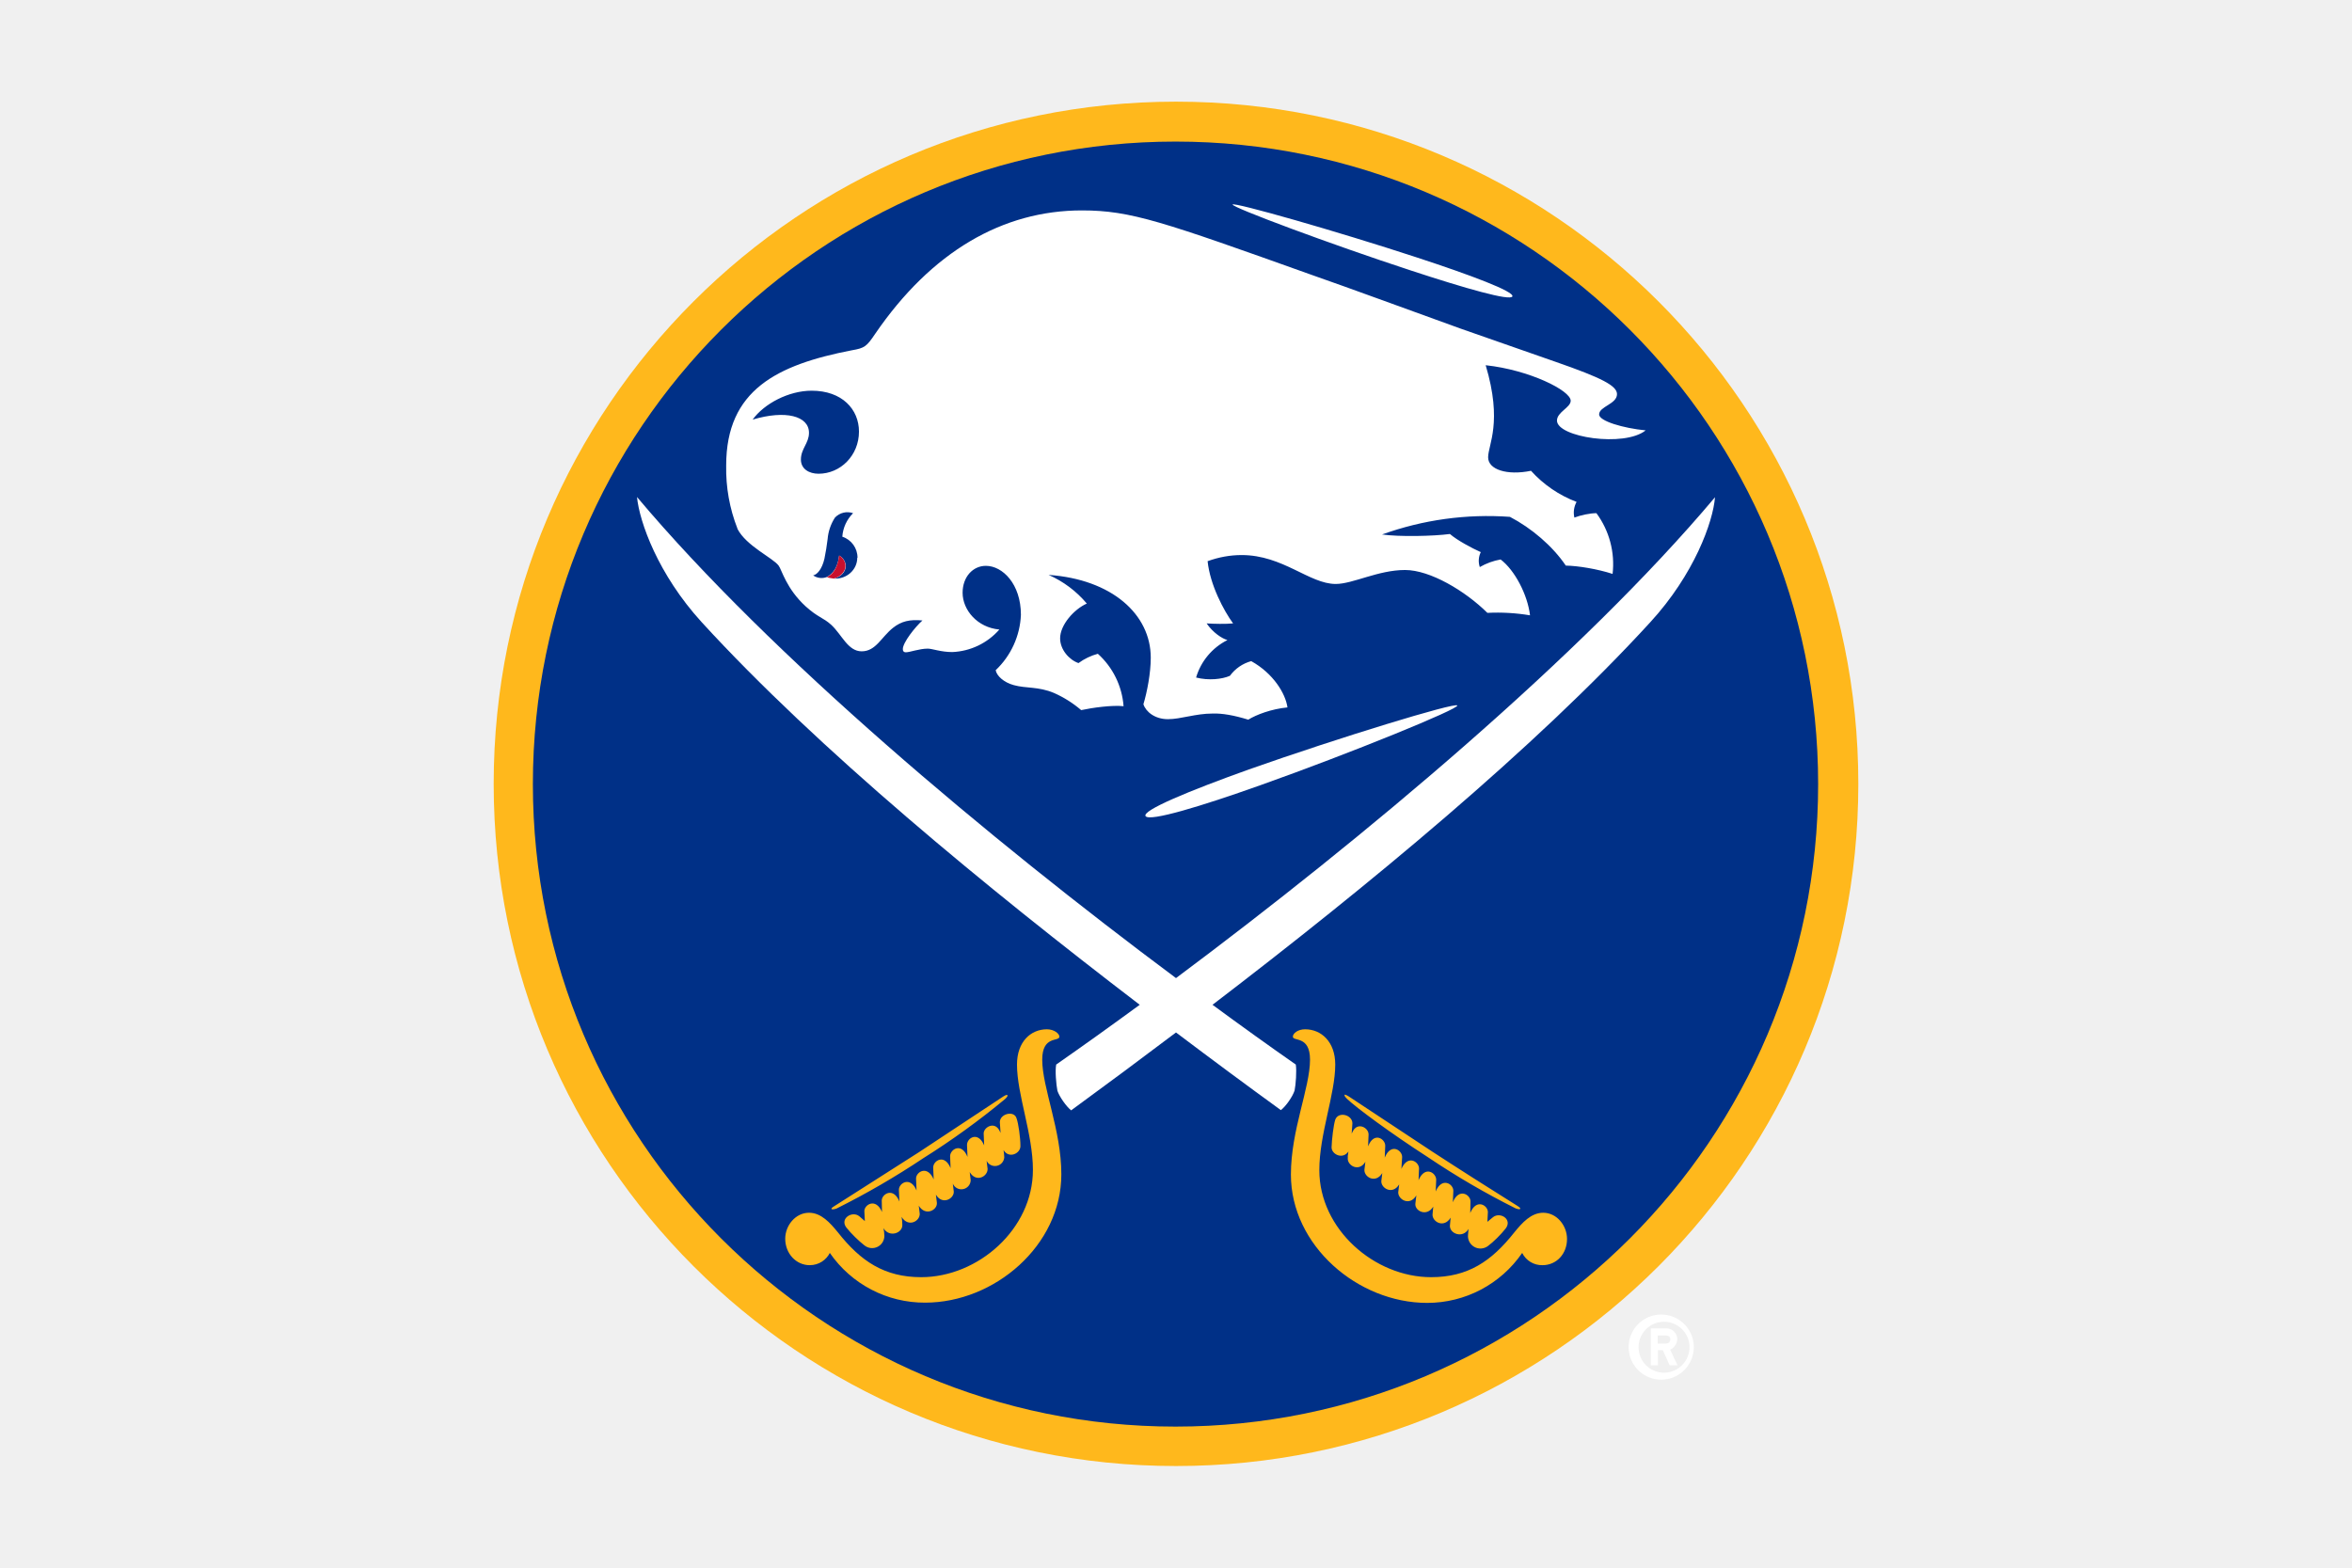
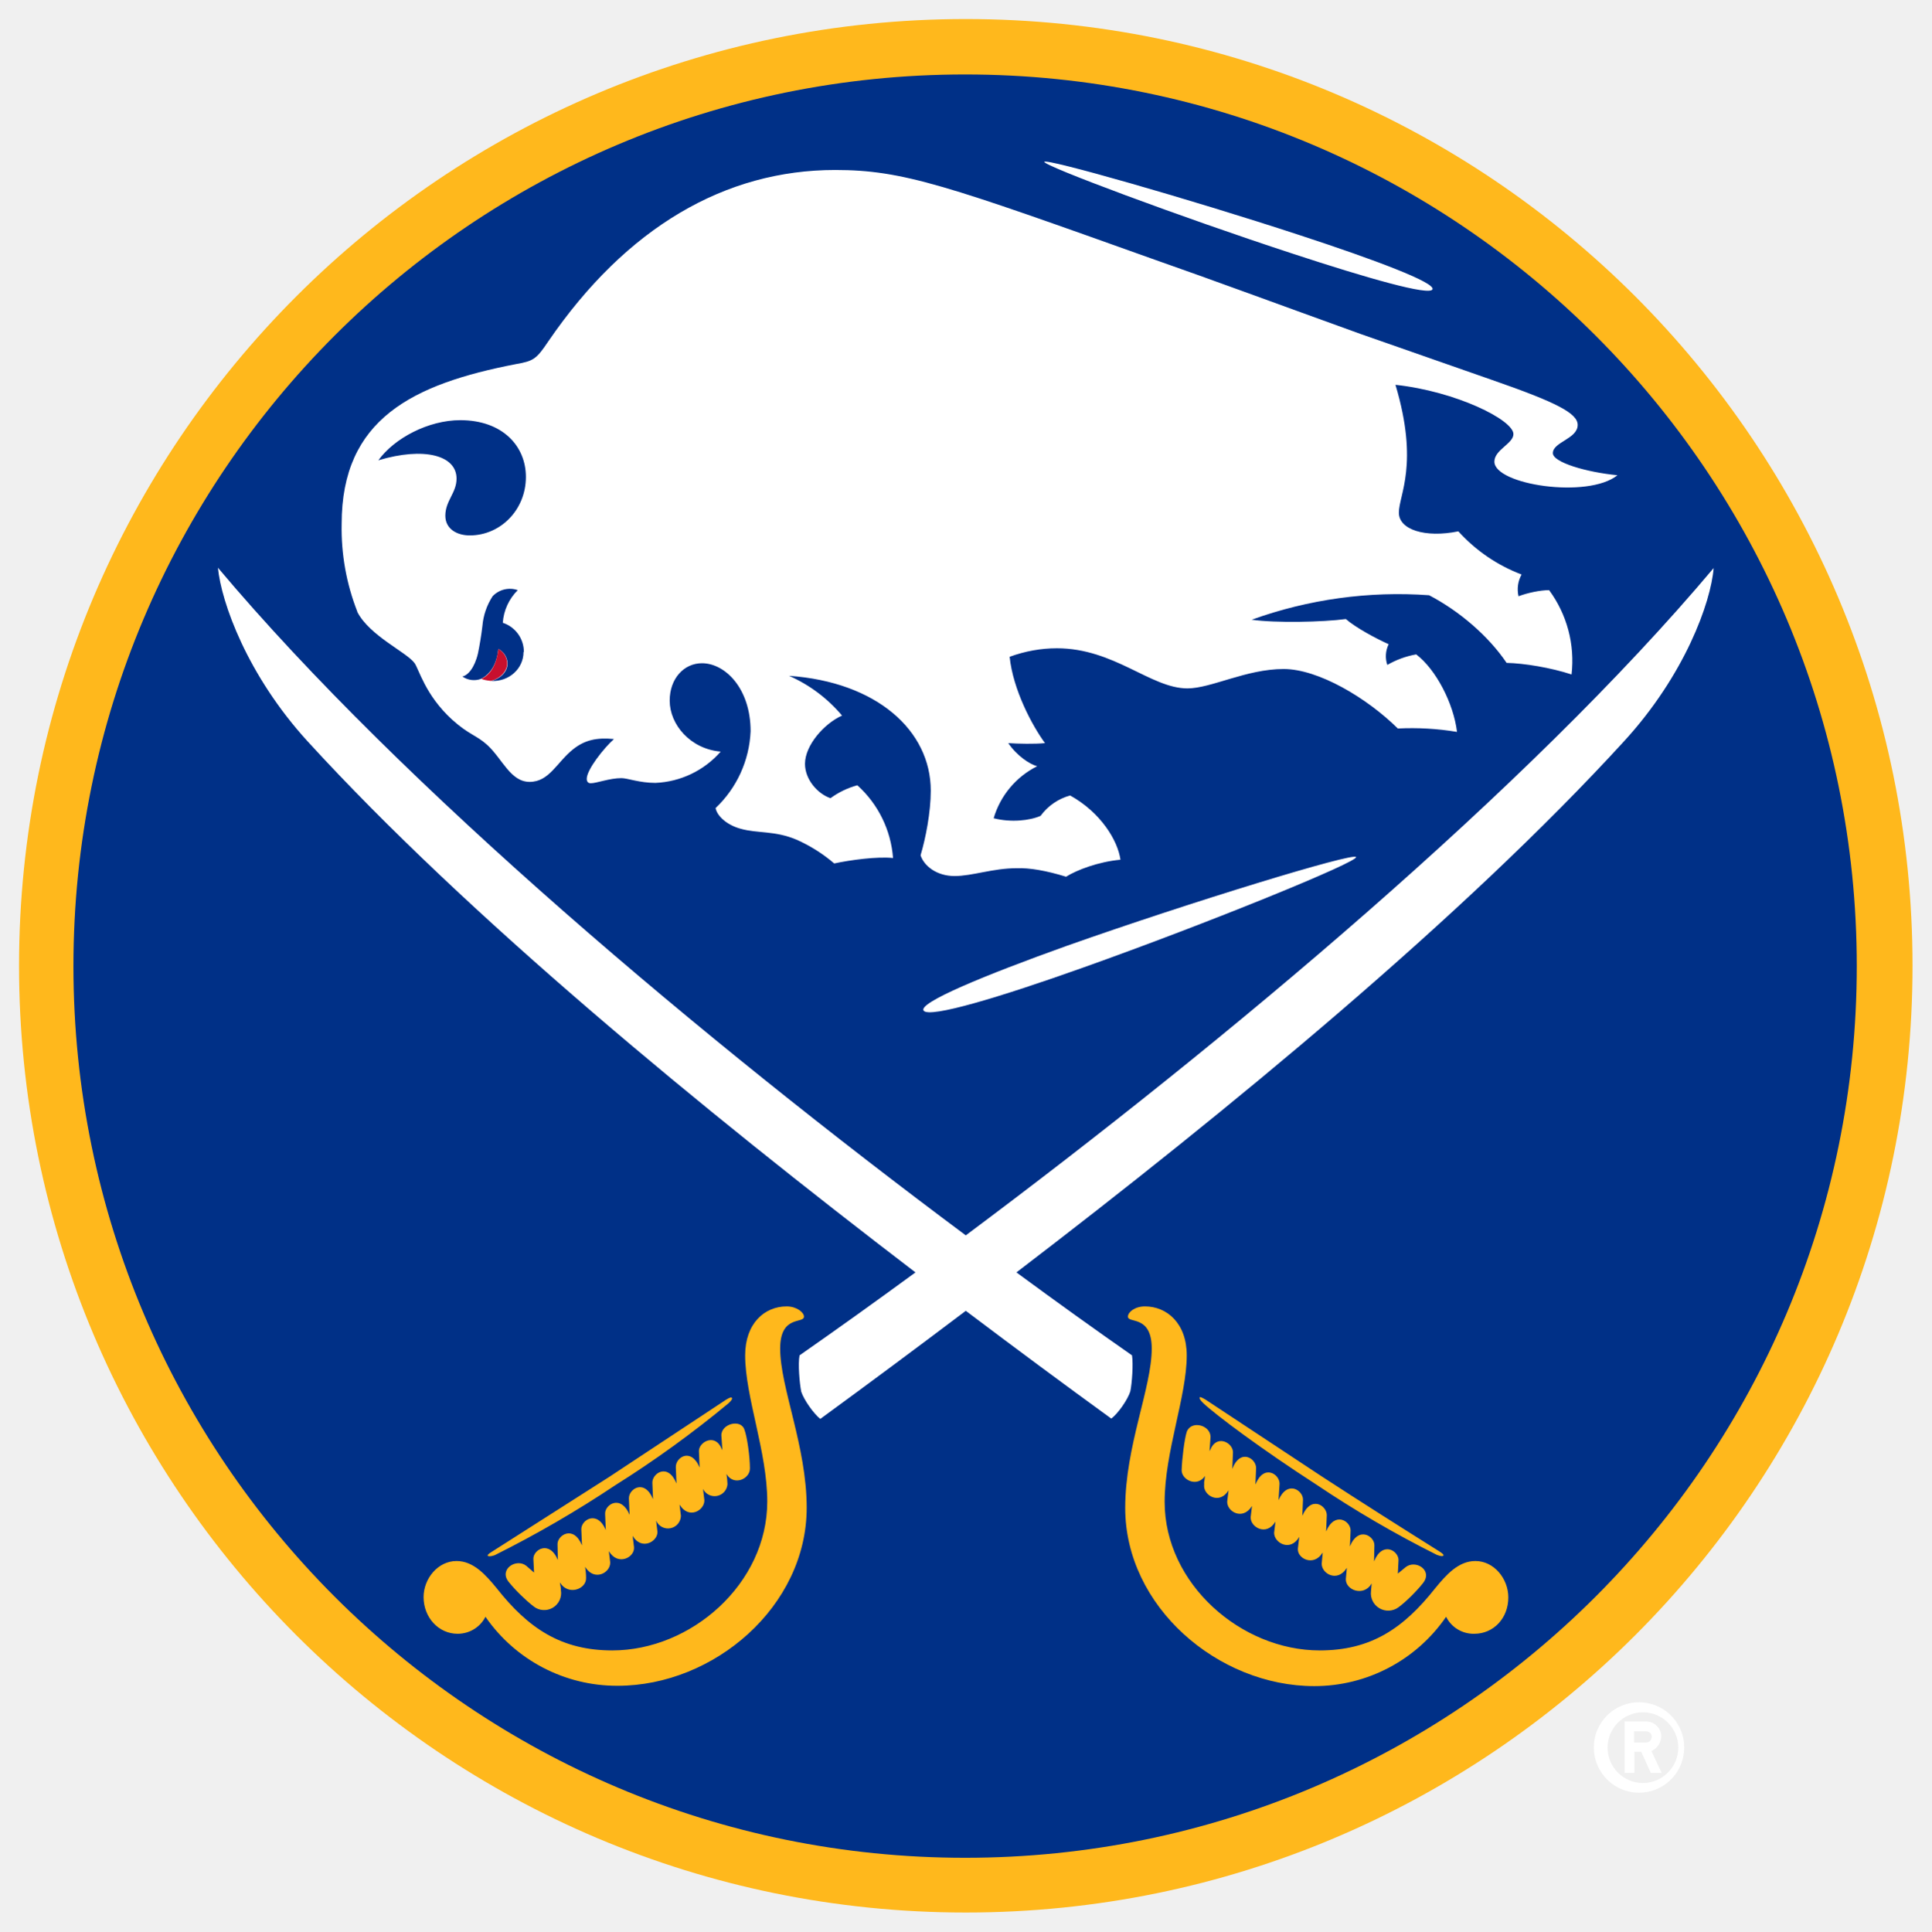
- <svg xmlns="http://www.w3.org/2000/svg" viewBox="0 0 960 640">
+ <svg xmlns="http://www.w3.org/2000/svg" viewBox="195.9 35.9 568.1 568.1">
  <path fill="#ffb81c" d="M480 598.5a278.5 278.5 0 1 1 0-557 278.5 278.5 0 0 1 0 557" />
  <path fill="#003087" d="M479.8 582.4a262.3 262.3 0 1 1 0-524.6 262.3 262.3 0 0 1 0 524.6" />
  <path fill="#fff" d="M578.3 105.1c22 7.2 39.8 13.9 39 15.9s-19.3-3.3-41.2-10.5c-33-10.8-73.4-25.9-73-27s42.3 10.8 75.2 21.6M594.8 288c1 1.3-43.6 19.5-80.2 32.5-24.4 8.7-45.3 15-47 12.7s17.9-10.4 42.2-19.1c36.8-13 84-27.4 85-26.1M301 215.8a67 67 0 0 1-4.6-25.8c0-30.8 20.8-41.1 51.3-47 5.2-.9 6-1.5 9.5-6.7 23-33.6 52.1-50.4 84.4-50.4 20 0 33 4.6 94 26.4 16.6 5.8 36.3 13.1 60.7 21.9l38.6 13.5c19 6.6 25.1 9.8 25.1 13.2 0 4.1-7.3 5-7.3 8.3 0 2.7 9.8 5.6 19 6.5-8.7 7-36.2 2.8-36.2-4 0-3.5 5.6-5.3 5.6-8.1 0-4.2-17-12.6-34.7-14.5 7 23.4 1 32.4 1 37.6 0 5 7.7 7.5 17.5 5.5a48 48 0 0 0 18.6 12.7 9 9 0 0 0-.9 6.4c2.6-1 6.4-1.8 9-1.8a35 35 0 0 1 6.6 24.8c-6.1-2-14-3.3-19.1-3.4-5.4-8-14-15.3-22.8-19.9a127 127 0 0 0-52.2 7.2c7 1 21 .7 27.7-.2 3 2.6 9 5.8 12.6 7.4a8 8 0 0 0-.4 6.1 26 26 0 0 1 8.5-3.1c5.8 4.4 11 14.4 12 22.8a81 81 0 0 0-17.4-1c-9.1-9-23.4-17.5-33.6-17.5-11 0-21.3 5.7-28.3 5.7-10.8 0-21.5-11.8-38.4-11.8q-7 0-13.9 2.5c1 9.7 6.6 20.2 10.4 25.4-3 .3-7.9.2-10.8 0 2.6 3.8 6.3 6.2 8.5 6.8a25 25 0 0 0-12.8 15.3c5.1 1.3 10.6.7 13.8-.7a16 16 0 0 1 8.7-6c9 5 14 13.2 14.8 18.9-6.5.6-12.8 3-16 5q-8.8-2.7-14.5-2.5c-7.1 0-13 2.3-18.3 2.3s-9-3-10-6.1c1.5-5 3-12.7 3-19 0-17.7-15.9-32-41.7-33.8a43 43 0 0 1 15.6 11.7c-5.2 2.3-10.9 8.7-10.9 14.2 0 4.6 3.7 8.8 7.5 10.1a24 24 0 0 1 7.9-3.8 32 32 0 0 1 10.5 21.4c-4.7-.5-12.7.6-17.3 1.6a45 45 0 0 0-11.1-7c-6.4-2.7-11.4-1.8-16.4-3.2-4.1-1.1-7-3.8-7.4-6.1a33 33 0 0 0 10.3-22.6c0-12.6-7.5-20-14.3-20-5.3 0-9.5 4.5-9.5 11 0 7 6 14.2 15 15a27 27 0 0 1-19.2 9.2c-4.7 0-8.2-1.4-10-1.4-3.5 0-7.3 1.5-9 1.5q-1.2 0-1.2-1.3c0-2.7 5-9 8-11.7-5.1-.5-8.6.3-12 3-4.8 3.8-7 9.6-12.8 9.6-5.6 0-8-6.7-12.4-10.8-3.3-3-5.4-3-10.4-7.5-8-7.3-9.8-15-11.1-16.7-2.4-3.2-13.2-8-16.8-15m49 11.8a9 9 0 0 0-6.2-8.6 15 15 0 0 1 4.4-9.6 7 7 0 0 0-7.4 1.8 19 19 0 0 0-3 8.8q-.5 4.1-1.3 8c-1 4.3-3 6.5-4.6 6.8a6 6 0 0 0 5.5.7q4.4-2.3 5.1-8.8a5 5 0 0 1 2.7 4.2c0 2.5-2 4.5-4.8 5.2 5.2.3 9.5-3.6 9.5-8.5m-42.7-56.4c13.4-4 23-1.5 23 5.4 0 4.2-3.3 6.5-3.3 10.9 0 3.9 3.4 5.8 7.2 5.8 9 0 16.5-7.5 16.5-17.2 0-9.1-6.9-16.7-19.3-16.7-9.4 0-19.4 5.3-24.1 11.8" />
  <path fill="#ffb81c" d="M629.9 495.1c-5 0-8.6 4.1-11.8 8-9.4 11.9-19 18.3-34 18.3-23.1 0-45.6-19.6-45.6-43.7 0-14.7 6.5-31 6.5-43.1 0-9.4-5.8-14.4-12.3-14.4-3 0-5 1.7-5 3 0 2.1 7-.6 7 9.4 0 11.6-7.8 28.7-7.8 46.9 0 29 27.3 52.4 55.6 52.4a47 47 0 0 0 38.8-20.4 9 9 0 0 0 8.3 5c5.7 0 10-4.6 10-10.7 0-5.5-4.2-10.7-9.7-10.7m-80.1-46.5c3.8 3.6 17.5 13.8 33.3 24a319 319 0 0 0 35.5 20.7q1.6.6 1.9.2c.1-.2 0-.5-1.3-1.3-11-6.9-23-14.5-34.5-22l-34.2-22.6q-1.7-1-1.7-.6-.2.4 1 1.6m.6 21.3-.2 1.5c-.2.8 0 1-.1 1.5-.1 3 4.6 5.7 7.2 1.4l-.4 3.3c-.1 3 4.6 5.7 7.3 1.3l-.4 3.3c-.1 3 4.7 5.7 7.3 1.3l-.4 3.3c0 3 4.8 5.7 7.4 1.2l-.4 3.4c-.3 3 4.7 5.5 7.3 1.2l-.3 3.3c0 3 4.7 5.6 7.4 1.2l-.3 3.3c-.1 3.3 5.3 5.3 7.6 1.3l-.2 2.3a5.1 5.1 0 0 0 8.1 4.7c2.3-1.7 5.3-4.7 7.2-7.1 3-3.8-2.2-7-5.1-4.7l-2.3 1.9.2-4c0-2.7-4.7-5.7-7.2.4l.1-4.7c.1-2.7-4.7-5.8-7.2.3l.2-4.7c0-2.8-4.7-5.7-7.2.3l.2-4.8c0-2.8-4.6-5.9-7.2.2l.2-4.8c0-2.7-4.6-5.8-7.2.2l.3-4.8c.1-2.8-4.6-6-7.1.2l.2-4.8c.1-2.8-4.6-6-7 .2l.2-4.8c.1-2.7-4.2-5.2-6.3-1.6l-.6 1.2.3-4.2c0-3.5-5.7-5-7-1.5-.7 2.2-1.4 8-1.5 11.3 0 2.9 4.7 5.2 7 1.5m-125.1-37.3c0-10 7-7.2 7-9.4 0-1.2-2.1-3-5.1-3-6.5 0-12.2 5-12.2 14.4 0 12.2 6.5 28.4 6.5 43 0 24.2-22.4 43.8-45.6 43.8-15 0-24.7-6.5-34-18.3-3.2-3.9-6.8-8-11.8-8-5.5 0-9.7 5.2-9.7 10.6 0 6 4.4 10.8 10 10.8 3.8 0 6.8-2.2 8.2-5a47 47 0 0 0 38.9 20.3c28.3 0 55.6-23.3 55.6-52.4 0-18-7.8-35.3-7.8-46.8m-84 60.8a325 325 0 0 0 35.5-20.6 312 312 0 0 0 33.3-24.1q1.3-1.2 1-1.6c-.2-.2-.5-.2-1.8.6l-34.2 22.6-34.5 22c-1.3.8-1.4 1-1.3 1.3q.5.3 2-.2m66.7-35.2.3 4.3-.6-1.2c-2.1-3.6-6.4-1-6.3 1.5l.2 4.8c-2.5-6-7.1-3-7-.1l.2 4.8c-2.5-6.2-7.2-3-7.1-.2l.2 4.8c-2.5-6.1-7.2-3-7.1-.2l.2 4.8c-2.6-6.1-7.3-3-7.2-.3l.2 4.8c-2.5-6-7.3-3-7.2-.2l.2 4.7c-2.5-6.1-7.2-3-7.2-.4l.1 4.7c-2.5-6-7.3-3-7.2-.3l.2 4-2.3-2c-2.9-2.3-8.1 1-5.2 4.7 2 2.5 5 5.4 7.3 7.2a5 5 0 0 0 8.1-4.7c0-1-.2-1.4-.3-2.3 2.4 4 7.8 2 7.7-1.3q0-1.7-.3-3.3c2.7 4.4 7.5 1.8 7.4-1.3l-.4-3.3c2.7 4.5 7.7 1.8 7.4-1.2l-.4-3.3c2.6 4.4 7.4 1.7 7.3-1.2l-.4-3.3a3.8 3.8 0 0 0 7.3-1.4l-.4-3.3c2.7 4.5 7.4 1.7 7.3-1.3l-.4-3.3a3.8 3.8 0 0 0 7.2-1.4l-.1-1.5-.2-1.5c2.2 3.7 7 1.4 6.9-1.7 0-3.3-.8-9.2-1.6-11.3-1-3.3-6.9-1.8-6.8 1.7" />
  <path fill="#c8102e" d="M340.3 236.2c2.7-.7 4.8-2.8 4.8-5.2a5 5 0 0 0-2.6-4.2c-.5 4.2-2 7.4-5 8.8q.9.4 2.8.6" />
  <path fill="#fff" d="M480 399.3c-76.5-57-165.5-131.6-220-196.4 1 10.2 8.6 31.6 26.4 51.1 47.2 51.6 116 108.2 178.8 156.2q-17.9 13.1-34.1 24.4c-.5 2.5 0 8.2.5 10.7.8 2.4 3.6 6.4 5.6 8a3282 3282 0 0 0 42.8-31.8q22.4 16.9 42.8 31.7c2-1.5 4.8-5.5 5.6-8 .5-2.4.9-8 .5-10.6q-16.2-11.3-34-24.4c62.8-48 131.5-104.6 178.7-156.2 17.9-19.5 25.6-40.9 26.4-51-54.5 64.8-143.5 139.2-220 196.3m199.2 137.4a13.3 13.3 0 1 0 0 26.5 13.3 13.3 0 0 0 0-26.5m0 23.7a10.4 10.4 0 1 1 10.4-10.4c0 5.7-4.7 10.4-10.4 10.4m5.4-13.6c0-2.5-2-4.5-4.4-4.5h-6.4v15.1h2.9v-6.2h2l2.8 6.2h3.2l-3-6.4a5 5 0 0 0 2.9-4.2m-4.5 1.7h-3.5v-3.3h3.5q1.6.1 1.7 1.6-.2 1.6-1.7 1.7" />
</svg>
